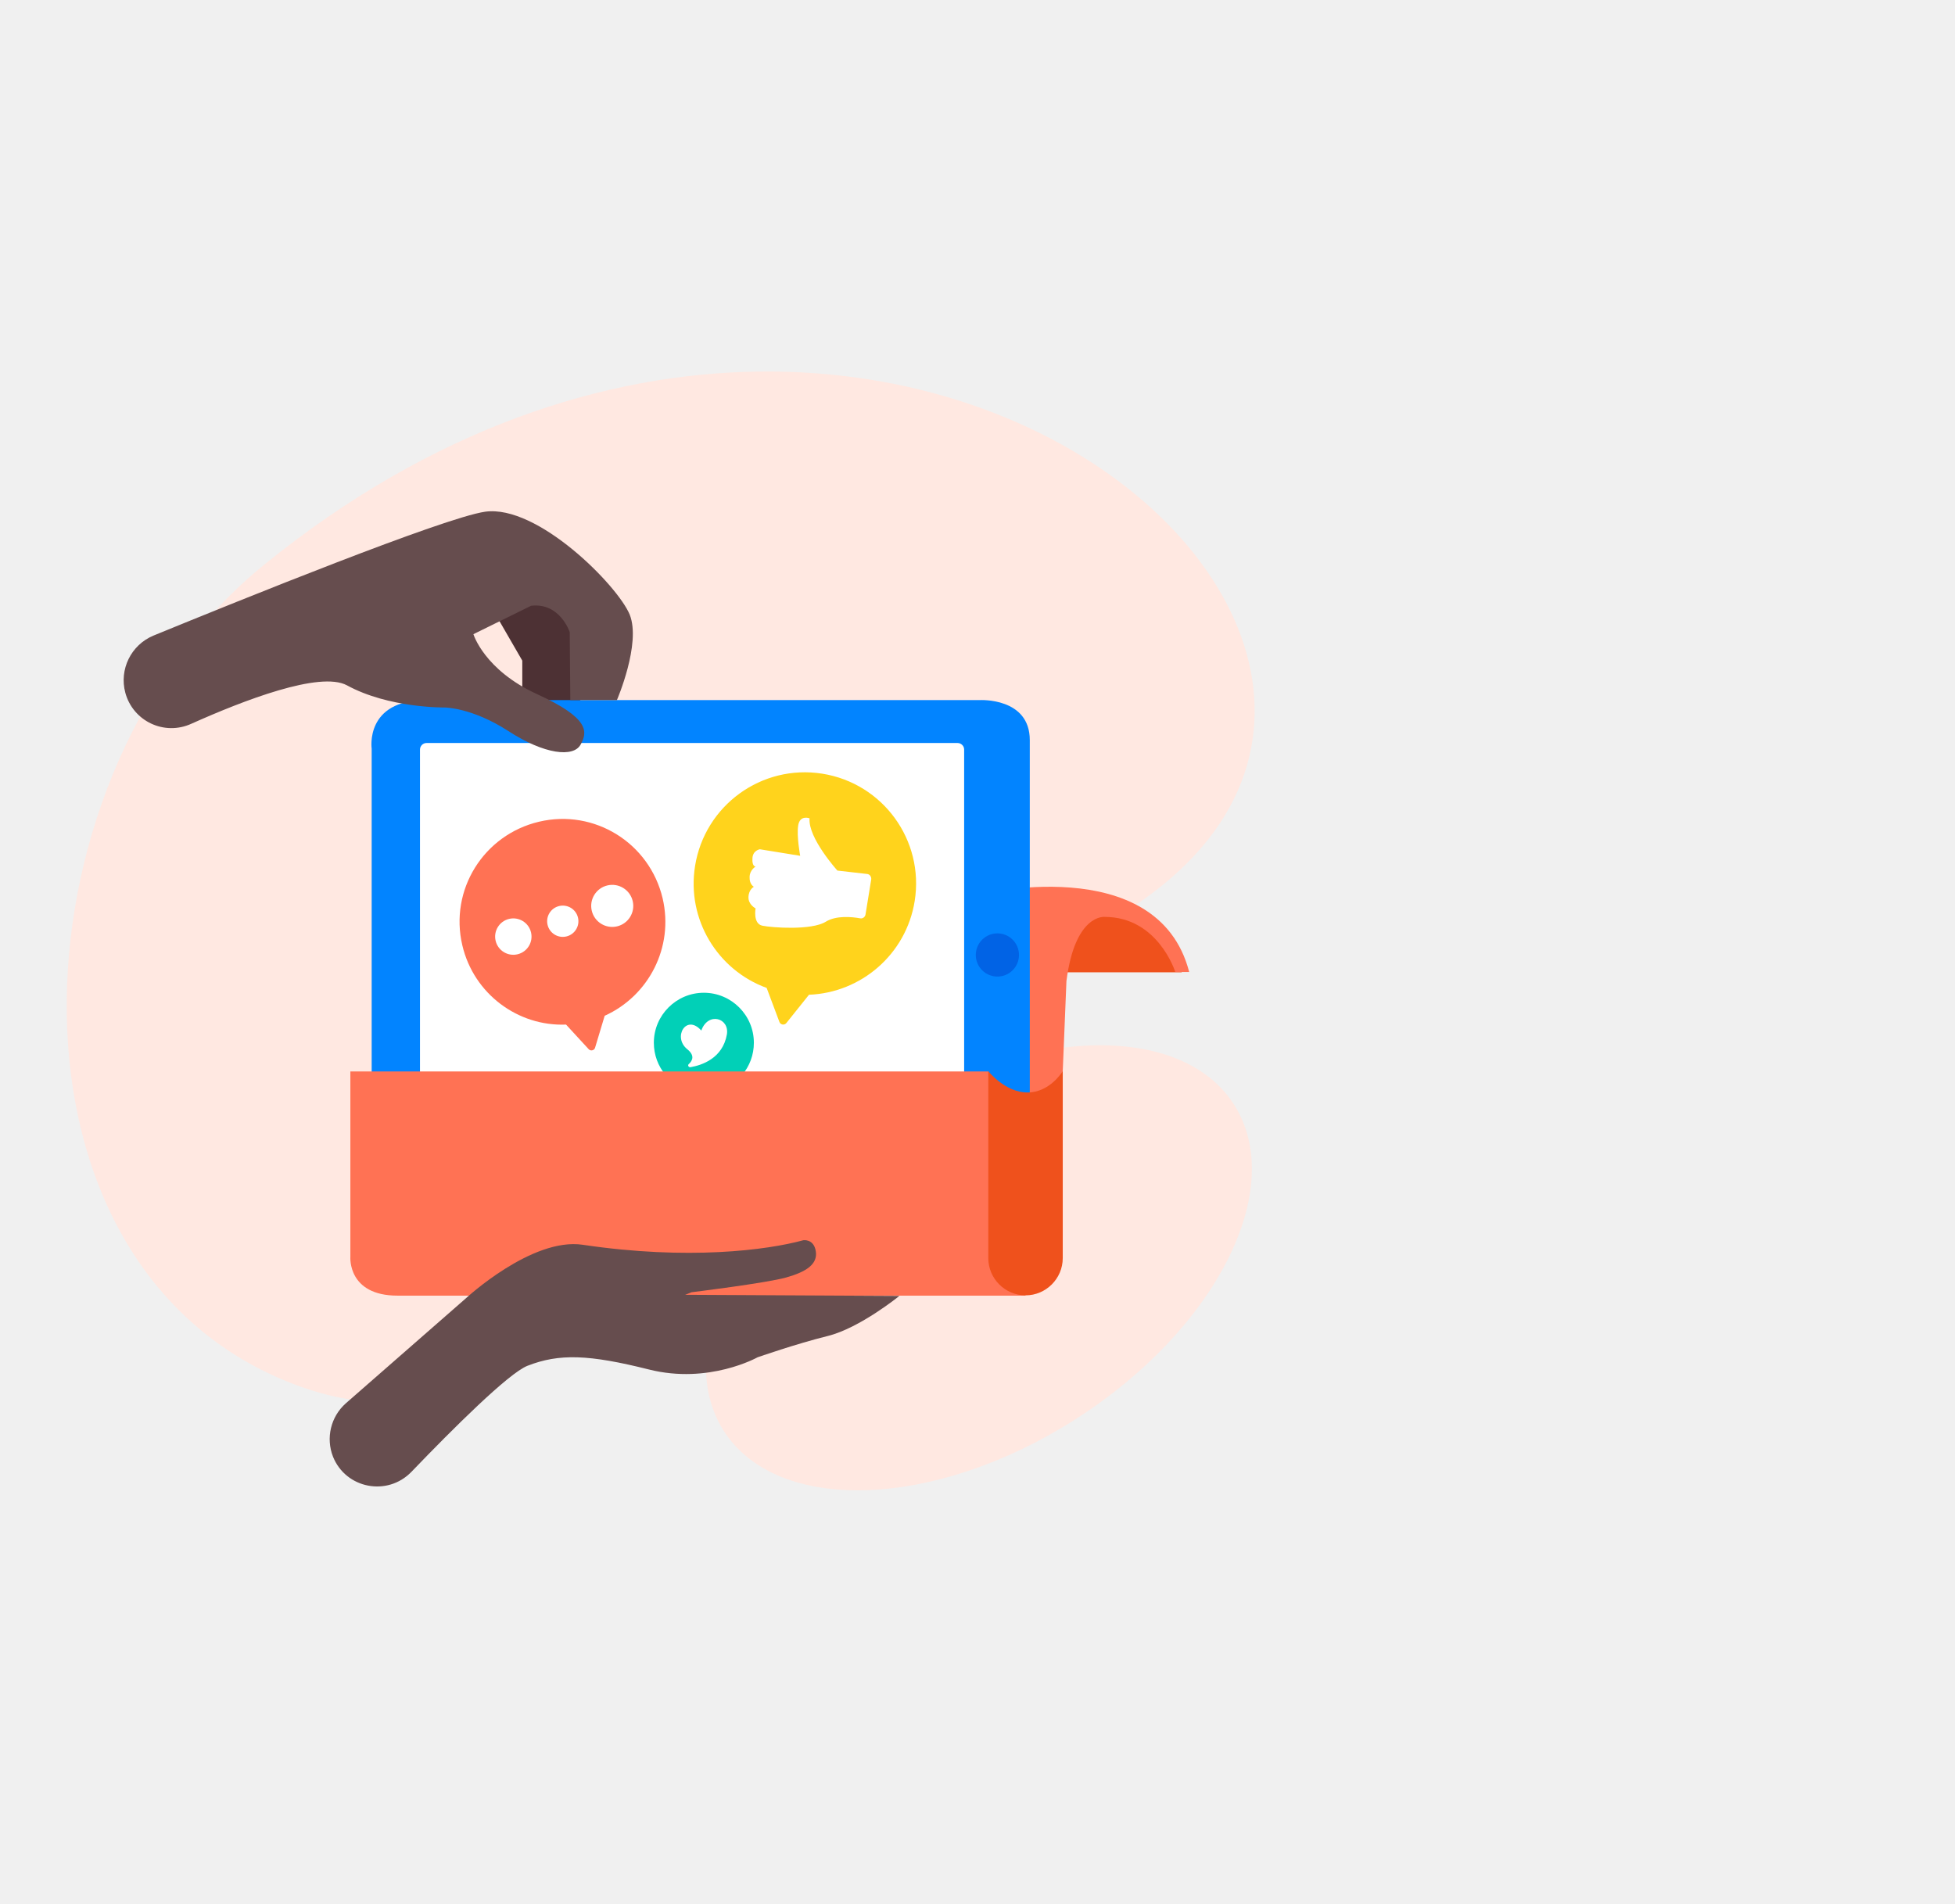
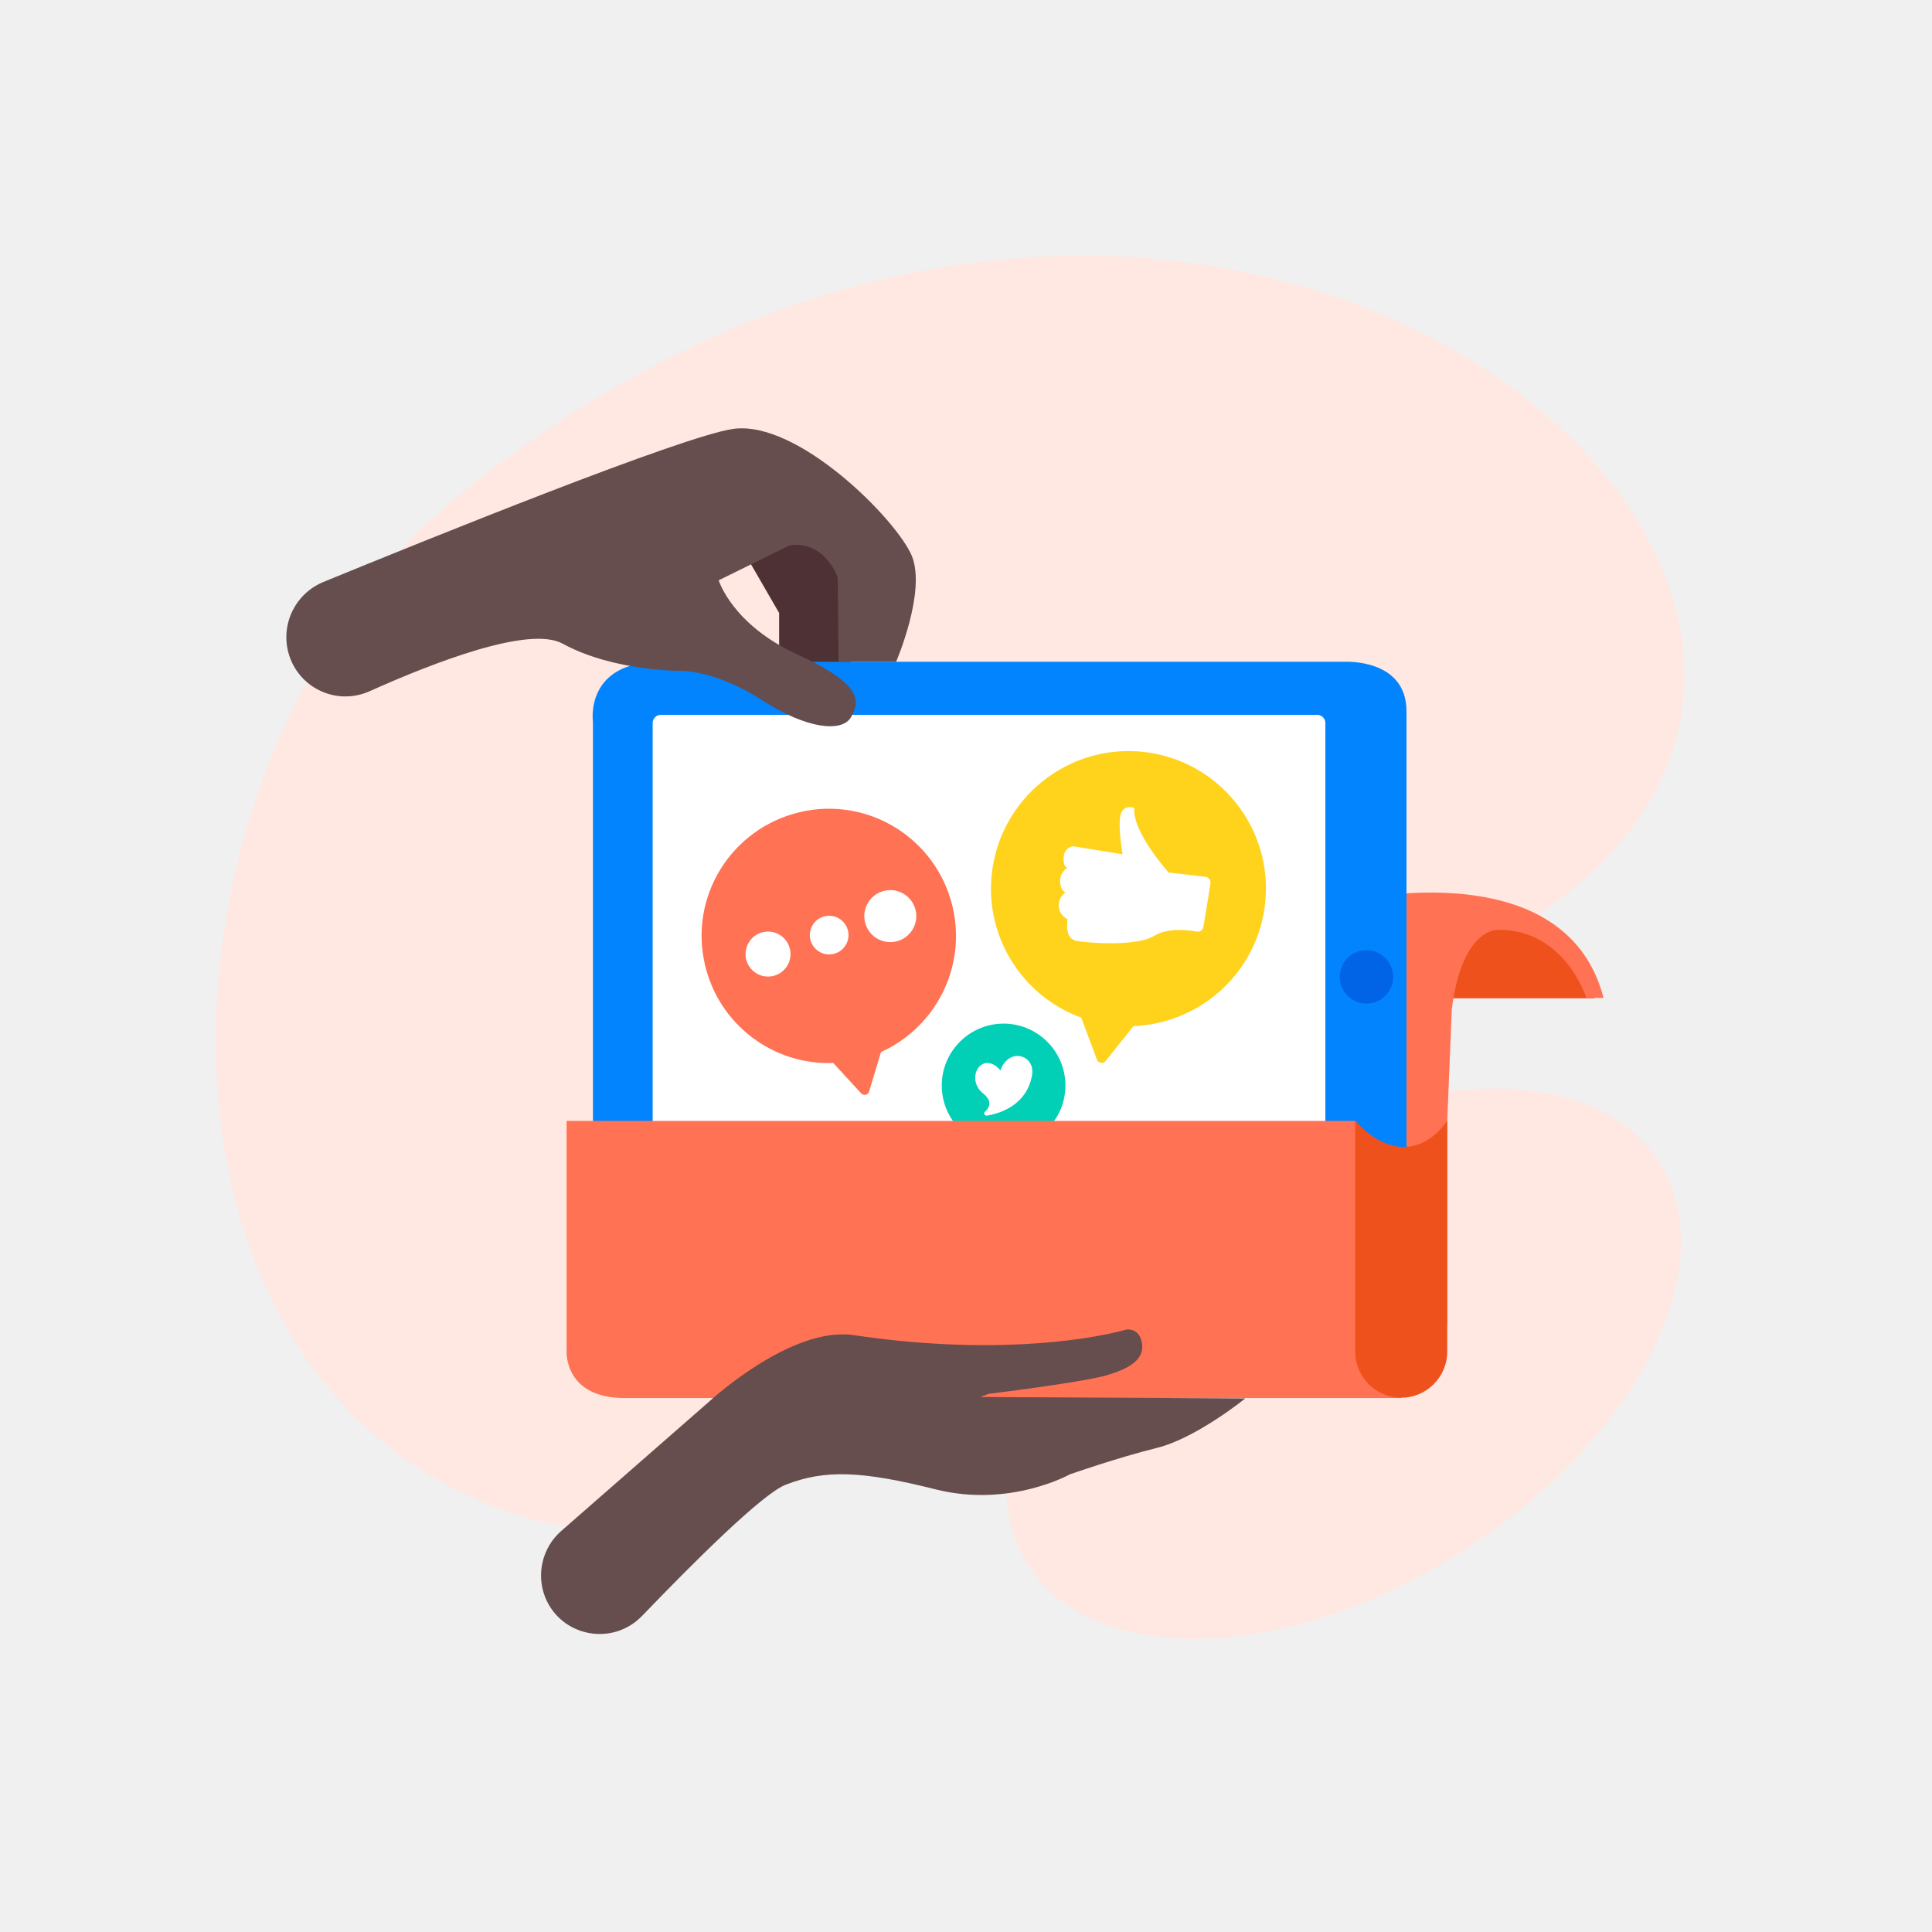
- <svg xmlns="http://www.w3.org/2000/svg" viewBox="0 0 688 670" enable-background="new 0 0 688 670">
-   <path fill="#FFE8E1" d="M310.5 392.9c-49.6 31.7-74.6 81.2-55.8 110.7 18.8 29.4 74.2 27.6 123.8-4.1 49.6-31.7 74.6-81.2 55.8-110.7-18.7-29.4-74.2-27.6-123.8 4.1zm25.7-47.1c256.2-69.6-6.1-339.5-243.3-147-88.3 71.7-98.7 241.3 5.7 286.4C203 530.3 226.5 375.6 336.2 345.8z" />
-   <path fill="#4D3134" d="M174.5 216.4l9.3 16.1v9.2l2.8 9.7h11.8l11.8-10.1-2-26.1-9.3-8.3-18.1 1z" />
-   <path fill="#EF511C" d="M372.4 342.2h43.5l-4-6.9-10.5-11.2-19-4.9-9.1 6.5z" />
-   <path fill="#FF7254" d="M343.5 315s63.9-16 75 27.1h-4.9s-6-19.4-24.9-19.4c0 0-10.4-1.1-13.4 22.6L374 377v58.2L343.5 315z" />
-   <path fill="#0284FF" d="M130.8 381.6V263.5s-2.5-17.1 19.1-17.1h194.9s17.6-1 17.6 14.1v141.2H130.7l.1-20.1z" />
-   <path fill="#fff" d="M337 389.6H150.1c-1.2 0-2.3-1-2.3-2.3V263.8c0-1.2 1-2.3 2.3-2.3H337c1.2 0 2.3 1 2.3 2.3v123.6c0 1.2-1 2.2-2.3 2.2z" />
-   <path fill="#FF7254" d="M233.2 316.2c-4.6-19.5-24-31.6-43.5-27s-31.6 24-27 43.5c4 17.1 19.6 28.6 36.5 27.9l8 8.7c.7.7 1.9.4 2.2-.5l3.4-11.3c15.5-7 24.4-24.1 20.4-41.3z" />
-   <ellipse transform="matrix(.974 -.228 .228 .974 -70.307 49.756)" fill="#fff" cx="180.5" cy="329.6" rx="6.4" ry="6.4" />
-   <ellipse transform="matrix(.974 -.228 .228 .974 -68.62 53.581)" fill="#fff" cx="197.9" cy="324.2" rx="5.5" ry="5.5" />
-   <ellipse transform="matrix(.974 -.228 .228 .974 -66.932 57.406)" fill="#fff" cx="215.3" cy="318.8" rx="7.4" ry="7.4" />
-   <path fill="#01D0B7" d="M265.3 367c0-9.7-7.9-17.6-17.6-17.6-9.7 0-17.6 7.9-17.6 17.6 0 8.6 6.1 15.7 14.2 17.3l2.8 5c.2.4.9.4 1.1 0l2.8-5c8.2-1.6 14.3-8.7 14.3-17.3z" />
-   <path fill="#fff" d="M246.8 362.7c-5.3-6-10.2 2.4-4.9 6.6 2.7 2.2 1.8 4 .5 5.2-.5.4-.1 1.2.6 1.1 4-.7 11.3-3.1 12.8-11.5 1-5.8-6.6-8.1-9-1.4z" />
-   <path fill="#FFD31C" d="M321.9 317.1c3.4-21.4-11.2-41.4-32.5-44.8-21.4-3.4-41.4 11.2-44.8 32.5-3 18.8 7.9 36.6 25.2 42.9l4.5 12c.4 1 1.7 1.2 2.4.4l8-10c18.3-.7 34.2-14.2 37.2-33z" />
-   <path fill="#fff" d="M294.7 306.4s-10.4-11.5-9.8-18.4c0 0-3.4-1.3-4 2.5-.6 3.8.7 10.7.7 10.7l-14.2-2.3s-2.5.4-2.6 3.2c-.2 2.9 1.1 2.9 1.1 2.9s-2.1 1.2-2.1 3.7c-.1 2.6 1.5 3.4 1.5 3.4s-1.8.9-1.9 3.6c-.1 2.7 2.5 4 2.5 4s-1 5.4 2.4 6.1c3.4.7 17.3 1.7 22.3-1.4 3.7-2.3 9.3-1.7 12.1-1.2.9.2 1.8-.5 1.9-1.4l2-12.3c.1-.9-.5-1.8-1.4-1.9l-10.5-1.2z" />
-   <circle fill="#0163E5" cx="351" cy="336.1" r="7.6" />
-   <path fill="#FF7254" d="M123.3 377.1v65.3s-1 13.6 16.6 13.6H361l-13.1-13.1v-65.8H123.3z" />
-   <path fill="#EF511C" d="M374 442.8c0 7.2-5.9 13.1-13.1 13.1s-13.1-5.9-13.1-13.1V377s5.9 7.5 13.8 7.5S374 377 374 377v65.8z" />
-   <path fill="#664D4E" d="M44.1 243.8c-2.2-8.2 2-16.8 9.9-20.1 30.5-12.5 102.2-41.5 116.7-43.6 18.5-2.6 46.7 26 50.9 36.2 4.1 10.2-4.5 30.1-4.5 30.1h-16.4l-.2-23.9s-3.4-10.5-13.6-9.3l-20.3 10s3.8 12.6 22.4 21.1 17.8 13.3 15.3 17.8-12.6 3.5-25.4-4.8-22.4-8.3-22.4-8.3-19.6.3-34.4-7.8c-9.5-5.1-36.4 5.3-54.7 13.5-9.6 4.4-20.6-.9-23.3-10.9zM117.2 512.7c-2.6-6.6-.8-14.1 4.5-18.8l42.3-37s23.2-21.5 41.1-18.8c37 5.5 64.8 1.9 77.6-1.6 0 0 3.7-.6 4.4 3.9.7 4.5-3.3 7.2-10.4 9.2s-33.3 5.2-33.3 5.2l-2.3.9 75.4.4s-13.9 11.3-25.2 14.1c-11.3 2.8-24.7 7.5-24.7 7.5s-17.1 9.6-38.2 4.3-31.6-5.7-42.8-1.3c-6.6 2.6-26.1 22-40.8 37.3-8.5 8.8-23.1 5.9-27.6-5.3z" />
-   <path fill="none" d="M0 0h688v670H0z" />
+ <svg xmlns="http://www.w3.org/2000/svg" viewBox="0 0 550 550" enable-background="new 0 0 550 550">
+   <path fill="#FFE8E1" d="M348.5 334.9c-49.6 31.7-74.6 81.2-55.8 110.7s74.2 27.6 123.8-4.1c49.6-31.7 74.6-81.2 55.8-110.7-18.7-29.4-74.2-27.6-123.8 4.1zm25.7-47.1c256.2-69.6-6.1-339.5-243.3-147-88.3 71.7-98.8 241.4 5.6 286.4 104.5 45.1 128-109.6 237.7-139.4z" />
+   <path fill="#4D3134" d="M212.5 158.4l9.3 16.1v9.2l2.8 9.7h11.8l11.8-10.1-2-26.1-9.3-8.3-18.1 1z" />
+   <path fill="#EF511C" d="M410.4 284.2h43.5l-4-6.9-10.5-11.2-19-4.9-9.1 6.5z" />
+   <path fill="#FF7254" d="M381.5 257s63.9-16 75 27.1h-4.9s-6-19.4-24.9-19.4c0 0-10.4-1.1-13.4 22.6L412 319v58.2L381.5 257z" />
+   <path fill="#0284FF" d="M168.8 323.6V205.5s-2.5-17.1 19.1-17.1h194.9s17.6-1 17.6 14.1v141.2H168.7l.1-20.1z" />
+   <path fill="#fff" d="M375 331.6H188.1c-1.2 0-2.3-1-2.3-2.3V205.8c0-1.2 1-2.3 2.3-2.3H375c1.2 0 2.3 1 2.3 2.3v123.6c0 1.2-1 2.2-2.3 2.2z" />
+   <path fill="#FF7254" d="M271.2 258.2c-4.6-19.5-24-31.6-43.5-27-19.5 4.6-31.6 24-27 43.5 4 17.1 19.6 28.6 36.5 27.9l8 8.7c.7.7 1.9.4 2.2-.5l3.4-11.3c15.5-7 24.4-24.1 20.4-41.3z" />
+   <ellipse transform="matrix(.974 -.228 .228 .974 -56.103 56.885)" fill="#fff" cx="218.5" cy="271.6" rx="6.4" ry="6.4" />
+   <ellipse transform="matrix(.974 -.228 .228 .974 -54.415 60.71)" fill="#fff" cx="235.9" cy="266.2" rx="5.5" ry="5.5" />
+   <ellipse transform="matrix(.974 -.228 .228 .974 -52.727 64.534)" fill="#fff" cx="253.3" cy="260.8" rx="7.4" ry="7.4" />
+   <path fill="#01D0B7" d="M303.3 309c0-9.7-7.9-17.6-17.6-17.6s-17.6 7.9-17.6 17.6c0 8.6 6.1 15.7 14.2 17.3l2.8 5c.2.4.9.4 1.1 0l2.8-5c8.2-1.6 14.3-8.7 14.3-17.3z" />
+   <path fill="#fff" d="M284.8 304.7c-5.3-6-10.2 2.4-4.9 6.6 2.7 2.2 1.8 4 .5 5.2-.5.4-.1 1.2.6 1.1 4-.7 11.3-3.1 12.8-11.5 1-5.8-6.6-8.1-9-1.4z" />
+   <path fill="#FFD31C" d="M359.9 259.1c3.4-21.4-11.2-41.4-32.5-44.8s-41.4 11.2-44.8 32.5c-3 18.8 7.9 36.6 25.2 42.9l4.5 12c.4 1 1.7 1.2 2.4.4l8-10c18.3-.7 34.2-14.2 37.2-33z" />
+   <path fill="#fff" d="M332.7 248.4s-10.4-11.5-9.8-18.4c0 0-3.4-1.3-4 2.5-.6 3.8.7 10.7.7 10.7l-14.2-2.3s-2.5.4-2.6 3.2c-.2 2.9 1.1 2.9 1.1 2.9s-2.1 1.2-2.1 3.7c-.1 2.6 1.5 3.4 1.5 3.4s-1.8.9-1.9 3.6c-.1 2.7 2.5 4 2.5 4s-1 5.4 2.4 6.1c3.4.7 17.3 1.7 22.3-1.4 3.7-2.3 9.3-1.7 12.1-1.2.9.2 1.8-.5 1.9-1.4l2-12.3c.1-.9-.5-1.8-1.4-1.9l-10.5-1.2z" />
+   <circle fill="#0163E5" cx="389" cy="278.1" r="7.6" />
+   <path fill="#FF7254" d="M161.3 319.1v65.3s-1 13.6 16.6 13.6H399l-13.1-13.1v-65.8H161.3z" />
+   <path fill="#EF511C" d="M412 384.8c0 7.2-5.9 13.1-13.1 13.1s-13.1-5.9-13.1-13.1V319s5.9 7.5 13.8 7.5S412 319 412 319v65.8z" />
+   <path fill="#664D4E" d="M82.1 185.8c-2.2-8.2 2-16.8 9.9-20.1 30.5-12.5 102.2-41.5 116.7-43.6 18.5-2.6 46.7 26 50.9 36.2 4.1 10.2-4.5 30.1-4.5 30.1h-16.4l-.2-23.9s-3.4-10.5-13.6-9.3l-20.3 10s3.8 12.6 22.4 21.1 17.8 13.3 15.3 17.8-12.6 3.5-25.4-4.8-22.4-8.3-22.4-8.3-19.6.3-34.4-7.8c-9.5-5.1-36.4 5.3-54.7 13.5-9.6 4.4-20.6-.9-23.3-10.9zM155.2 454.7c-2.6-6.6-.8-14.1 4.5-18.8l42.3-37s23.2-21.5 41.1-18.8c37 5.5 64.8 1.9 77.6-1.6 0 0 3.7-.6 4.4 3.9.7 4.5-3.3 7.2-10.4 9.2s-33.3 5.2-33.3 5.2l-2.3.9 75.4.4s-13.9 11.3-25.2 14.1c-11.3 2.8-24.7 7.5-24.7 7.5s-17.1 9.6-38.2 4.3-31.6-5.7-42.8-1.3c-6.6 2.6-26.1 22-40.8 37.3-8.5 8.8-23.1 5.9-27.6-5.3z" />
</svg>
